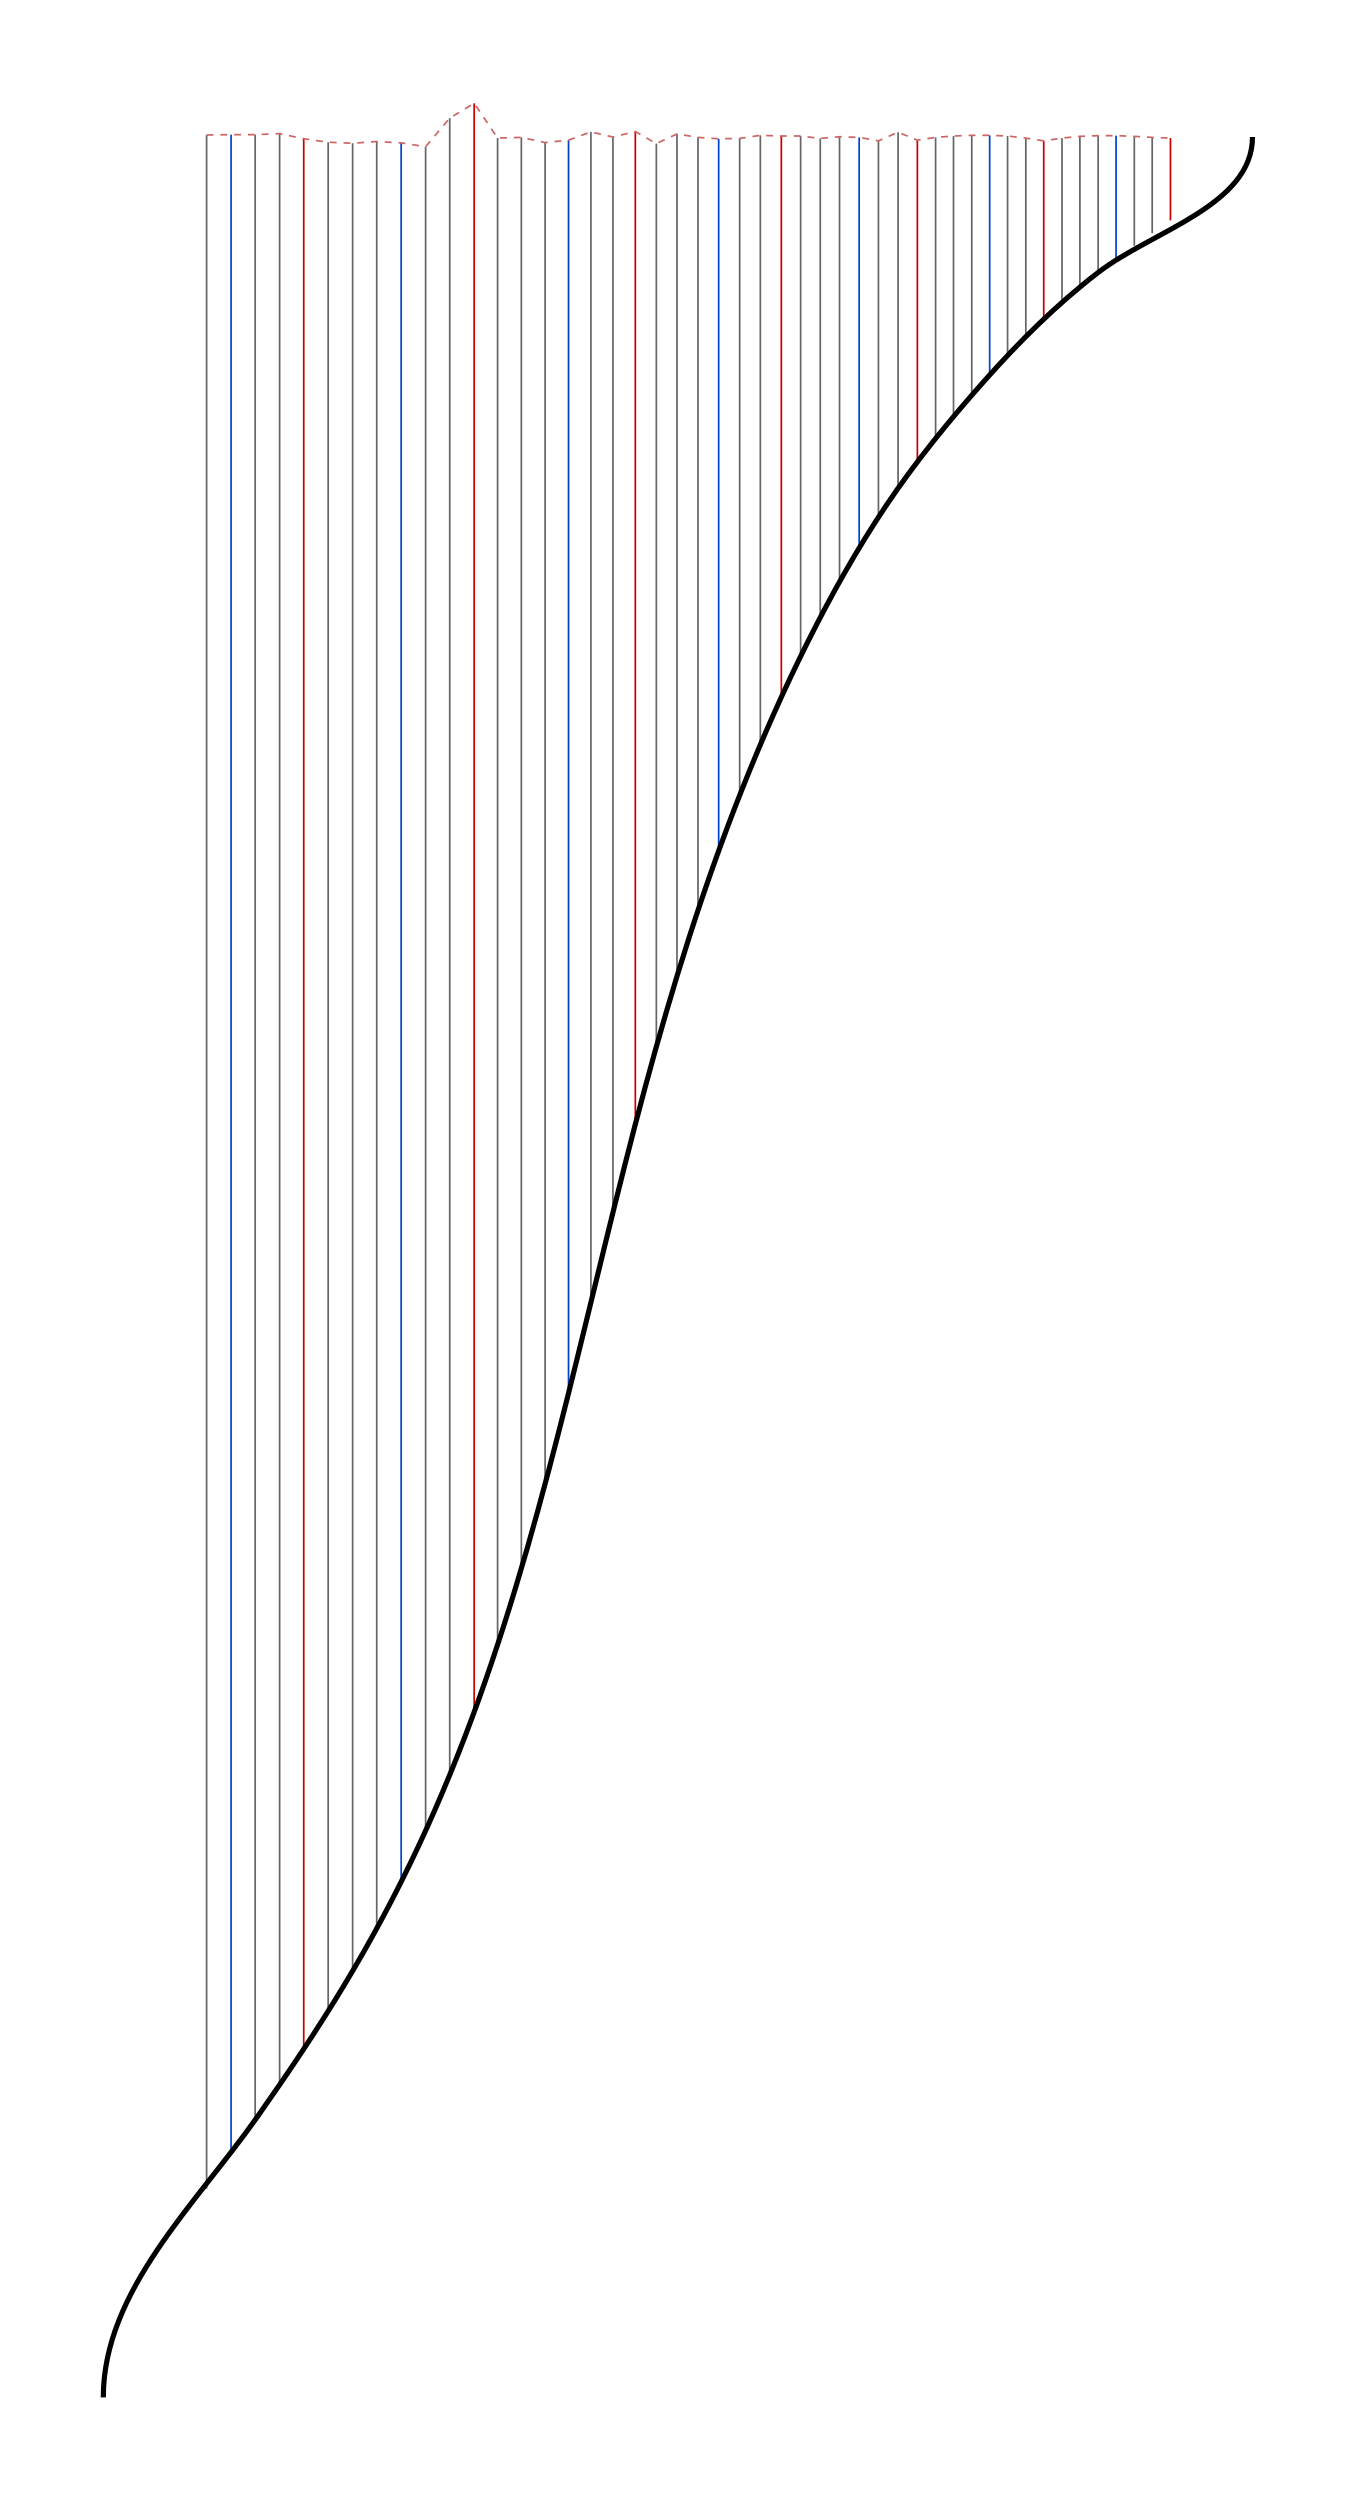
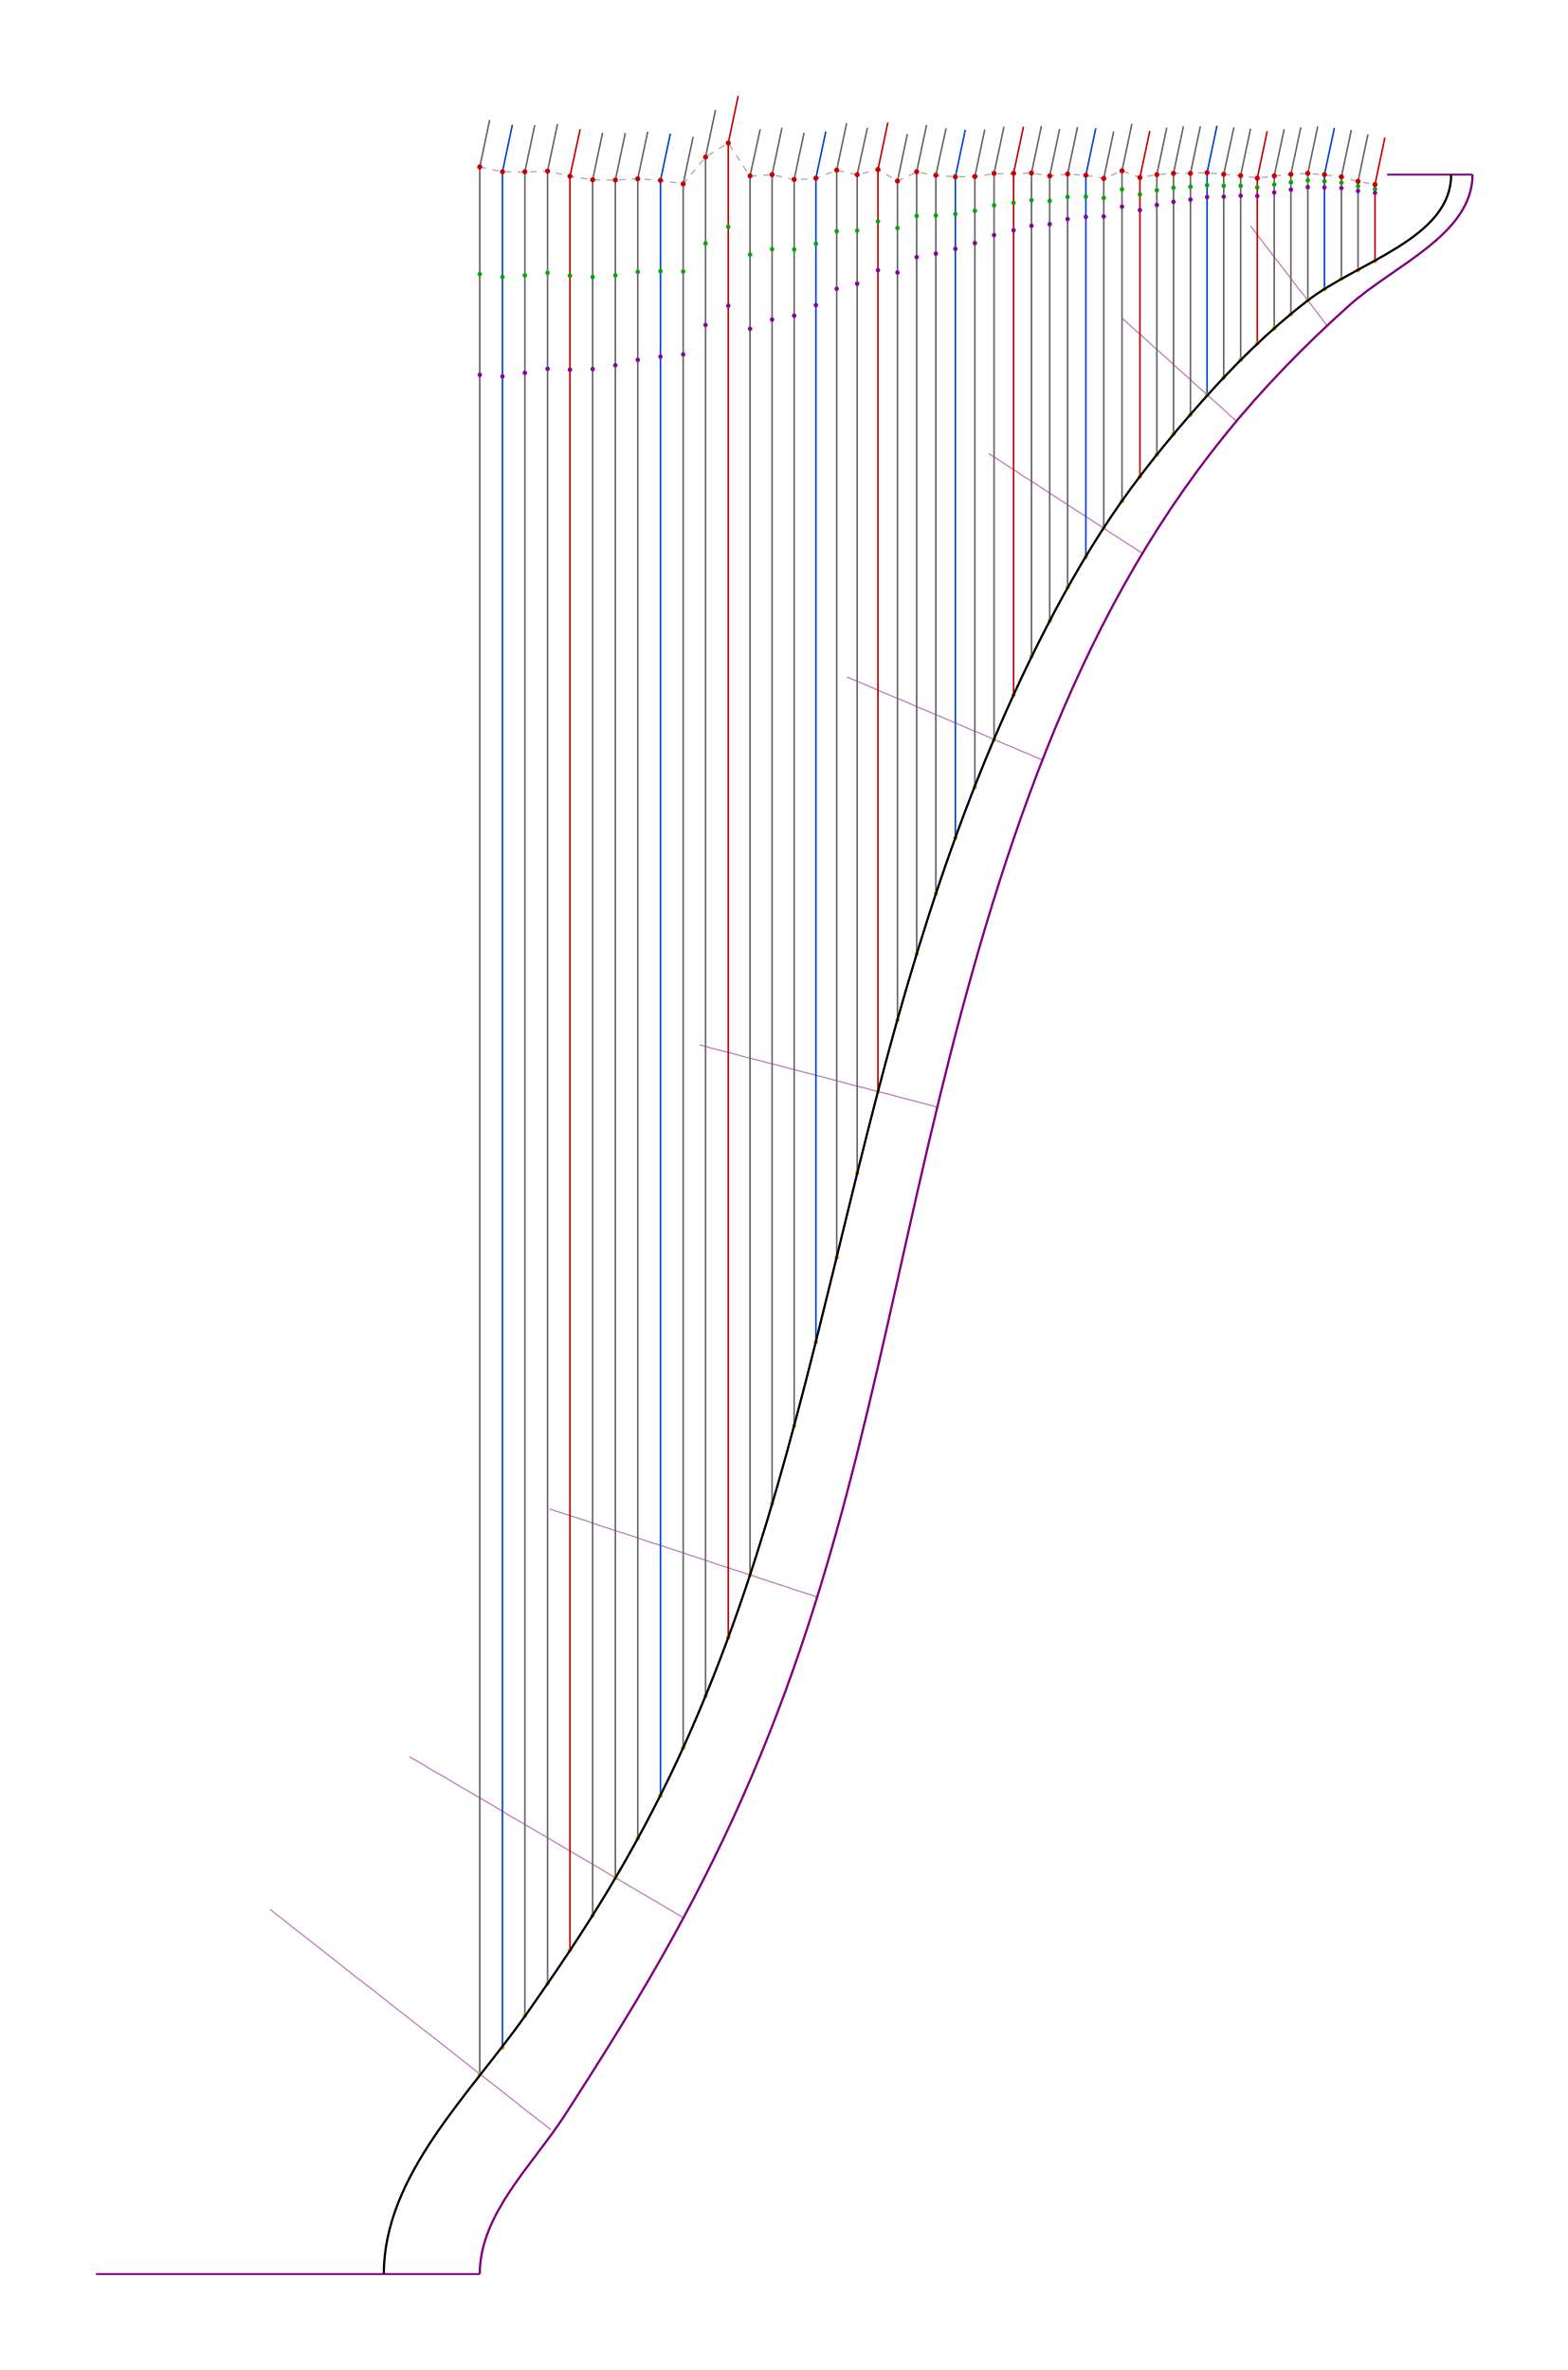
- <svg xmlns="http://www.w3.org/2000/svg" width="394" height="726" viewBox="0 0 394 726">
-   <line x1="60.0" y1="39.2" x2="60.0" y2="635.6" stroke="#666" stroke-width="0.5" />
-   <line x1="67.1" y1="39.1" x2="67.1" y2="625.6" stroke="#0044cc" stroke-width="0.5" />
-   <line x1="74.1" y1="39.1" x2="74.1" y2="615.6" stroke="#666" stroke-width="0.5" />
-   <line x1="81.2" y1="38.8" x2="81.2" y2="605.4" stroke="#666" stroke-width="0.5" />
-   <line x1="88.2" y1="40.3" x2="88.2" y2="595.0" stroke="#cc0000" stroke-width="0.5" />
-   <line x1="95.3" y1="41.3" x2="95.3" y2="584.0" stroke="#666" stroke-width="0.5" />
-   <line x1="102.4" y1="41.6" x2="102.4" y2="572.4" stroke="#666" stroke-width="0.5" />
-   <line x1="109.4" y1="41.1" x2="109.4" y2="560.0" stroke="#666" stroke-width="0.5" />
-   <line x1="116.5" y1="41.5" x2="116.5" y2="546.5" stroke="#0044cc" stroke-width="0.5" />
-   <line x1="123.6" y1="42.6" x2="123.6" y2="531.7" stroke="#666" stroke-width="0.5" />
-   <line x1="130.6" y1="34.3" x2="130.6" y2="515.4" stroke="#666" stroke-width="0.5" />
-   <line x1="137.7" y1="30.0" x2="137.7" y2="497.2" stroke="#cc0000" stroke-width="0.5" />
-   <line x1="144.5" y1="40.1" x2="144.5" y2="477.5" stroke="#666" stroke-width="0.5" />
-   <line x1="151.4" y1="39.9" x2="151.4" y2="455.5" stroke="#666" stroke-width="0.5" />
-   <line x1="158.3" y1="41.4" x2="158.3" y2="431.1" stroke="#666" stroke-width="0.5" />
-   <line x1="165.1" y1="40.7" x2="165.1" y2="404.5" stroke="#0044cc" stroke-width="0.5" />
-   <line x1="171.6" y1="38.3" x2="171.6" y2="378.3" stroke="#666" stroke-width="0.5" />
-   <line x1="178.0" y1="39.8" x2="178.0" y2="351.9" stroke="#666" stroke-width="0.5" />
-   <line x1="184.5" y1="38.2" x2="184.5" y2="326.5" stroke="#cc0000" stroke-width="0.5" />
-   <line x1="190.6" y1="41.7" x2="190.6" y2="304.2" stroke="#666" stroke-width="0.5" />
-   <line x1="196.6" y1="38.9" x2="196.6" y2="283.5" stroke="#666" stroke-width="0.5" />
-   <line x1="202.7" y1="39.9" x2="202.7" y2="264.5" stroke="#666" stroke-width="0.5" />
-   <line x1="208.7" y1="40.3" x2="208.7" y2="247.1" stroke="#0044cc" stroke-width="0.5" />
-   <line x1="214.8" y1="40.2" x2="214.8" y2="231.1" stroke="#666" stroke-width="0.5" />
-   <line x1="220.8" y1="39.3" x2="220.8" y2="216.2" stroke="#666" stroke-width="0.5" />
-   <line x1="226.9" y1="39.5" x2="226.9" y2="202.5" stroke="#cc0000" stroke-width="0.5" />
-   <line x1="232.5" y1="39.5" x2="232.5" y2="190.6" stroke="#666" stroke-width="0.5" />
-   <line x1="238.2" y1="40.2" x2="238.2" y2="179.4" stroke="#666" stroke-width="0.5" />
-   <line x1="243.8" y1="39.7" x2="243.8" y2="169.0" stroke="#666" stroke-width="0.5" />
-   <line x1="249.5" y1="39.9" x2="249.5" y2="159.2" stroke="#0044cc" stroke-width="0.5" />
-   <line x1="255.1" y1="40.9" x2="255.1" y2="150.2" stroke="#666" stroke-width="0.5" />
-   <line x1="260.8" y1="38.4" x2="260.8" y2="141.8" stroke="#666" stroke-width="0.5" />
-   <line x1="266.4" y1="40.7" x2="266.4" y2="134.1" stroke="#cc0000" stroke-width="0.5" />
-   <line x1="271.7" y1="39.9" x2="271.7" y2="127.4" stroke="#666" stroke-width="0.5" />
-   <line x1="276.9" y1="39.5" x2="276.9" y2="121.0" stroke="#666" stroke-width="0.5" />
-   <line x1="282.2" y1="39.3" x2="282.2" y2="114.8" stroke="#666" stroke-width="0.5" />
-   <line x1="287.4" y1="39.3" x2="287.4" y2="108.9" stroke="#0044cc" stroke-width="0.5" />
-   <line x1="292.6" y1="39.5" x2="292.6" y2="103.2" stroke="#666" stroke-width="0.5" />
-   <line x1="297.9" y1="40.1" x2="297.9" y2="97.7" stroke="#666" stroke-width="0.5" />
-   <line x1="303.1" y1="40.9" x2="303.1" y2="92.6" stroke="#cc0000" stroke-width="0.5" />
-   <line x1="308.4" y1="40.1" x2="308.4" y2="87.8" stroke="#666" stroke-width="0.5" />
-   <line x1="313.6" y1="39.6" x2="313.6" y2="83.3" stroke="#666" stroke-width="0.5" />
-   <line x1="318.9" y1="39.4" x2="318.9" y2="79.2" stroke="#666" stroke-width="0.5" />
-   <line x1="324.1" y1="39.4" x2="324.1" y2="75.2" stroke="#0044cc" stroke-width="0.5" />
-   <line x1="329.4" y1="39.6" x2="329.4" y2="71.4" stroke="#666" stroke-width="0.5" />
-   <line x1="334.6" y1="39.9" x2="334.6" y2="67.7" stroke="#666" stroke-width="0.5" />
-   <line x1="339.9" y1="40.1" x2="339.9" y2="64.0" stroke="#cc0000" stroke-width="0.5" />
-   <path d="M 60.0,39.2 L 67.1,39.1 L 74.1,39.1 L 81.2,38.8 L 88.2,40.3 L 95.3,41.3 L 102.4,41.6 L 109.4,41.1 L 116.5,41.5 L 123.6,42.6 L 130.6,34.3 L 137.7,30.0 L 144.5,40.1 L 151.4,39.9 L 158.3,41.4 L 165.1,40.7 L 171.6,38.3 L 178.0,39.8 L 184.5,38.2 L 190.6,41.7 L 196.6,38.9 L 202.7,39.9 L 208.7,40.3 L 214.8,40.2 L 220.8,39.3 L 226.9,39.5 L 232.5,39.5 L 238.2,40.2 L 243.8,39.7 L 249.5,39.9 L 255.1,40.9 L 260.8,38.4 L 266.4,40.7 L 271.7,39.9 L 276.9,39.5 L 282.2,39.3 L 287.4,39.3 L 292.6,39.5 L 297.9,40.1 L 303.1,40.9 L 308.4,40.1 L 313.6,39.6 L 318.9,39.4 L 324.1,39.4 L 329.4,39.6 L 334.6,39.9 L 339.9,40.1" fill="none" stroke="#c66" stroke-width="0.5" stroke-dasharray="2,2" />
-   <path d="M 30.00,696.21 C 30.00,665.23 56.92,640.08 74.73,614.73 C 83.56,602.16 92.17,589.41 100.09,576.25 C 107.96,563.18 115.18,549.69 121.64,535.88 C 128.09,522.09 133.83,507.95 138.99,493.63 C 144.16,479.27 148.76,464.70 152.99,450.04 C 157.23,435.32 161.11,420.50 164.84,405.64 C 168.58,390.75 172.17,375.81 175.83,360.90 C 179.49,345.98 183.22,331.07 187.22,316.23 C 191.22,301.41 195.49,286.65 200.19,272.03 C 204.88,257.43 210.02,242.95 215.69,228.70 C 221.37,214.45 227.58,200.40 234.44,186.68 C 241.28,172.99 248.78,159.57 257.31,146.85 C 265.83,134.15 275.54,122.23 285.70,110.79 C 295.84,99.35 306.77,88.46 318.89,79.14 C 334.65,67.01 363.72,59.67 363.72,39.78" fill="none" stroke="black" stroke-width="1.5" />
+ <svg xmlns="http://www.w3.org/2000/svg" width="490" height="741" viewBox="0 0 490 741">
+   <path d="M 150.00,711.02 C 150.00,692.15 166.51,676.98 176.73,661.13 C 187.02,645.17 197.14,629.09 206.53,612.58 C 215.89,596.11 224.53,579.19 232.20,561.87 C 239.85,544.60 246.57,526.89 252.44,508.94 C 258.33,490.95 263.41,472.69 268.01,454.33 C 272.63,435.93 276.79,417.41 280.93,398.89 C 285.07,380.38 289.21,361.87 293.70,343.45 C 298.18,325.05 303.03,306.73 308.48,288.59 C 313.94,270.44 320.02,252.44 327.02,234.82 C 334.01,217.23 341.96,199.95 351.17,183.41 C 360.35,166.91 370.87,151.07 382.72,136.37 C 394.59,121.63 407.88,107.97 421.99,95.36 C 435.91,82.92 460.39,73.26 460.39,54.59" fill="none" stroke="purple" stroke-width="0.7" />
+   <path d="M 30.0,711.0 L 30.7,711.0 L 32.6,711.0 L 35.8,711.0 L 40.2,711.0 L 45.5,711.0 L 51.8,711.0 L 58.8,711.0 L 66.4,711.0 L 74.4,711.0 L 82.5,711.0 L 90.6,711.0 L 98.6,711.0 L 106.2,711.0 L 113.4,711.0 L 120.0,711.0 L 125.9,711.0 L 131.2,711.0 L 135.7,711.0 L 139.4,711.0 L 142.5,711.0 L 144.9,711.0 L 146.7,711.0 L 148.0,711.0 L 148.9,711.0 L 149.5,711.0 L 149.8,711.0 L 149.9,711.0 L 150.0,711.0 L 150.0,711.0 L 150.0,711.0 L 150.0,711.0 L 150.0,711.0 L 149.9,711.0 L 149.8,711.0 L 149.5,711.0 L 148.9,711.0 L 148.0,711.0 L 146.7,711.0 L 144.9,711.0 L 142.5,711.0 L 139.4,711.0 L 135.7,711.0 L 131.2,711.0 L 125.9,711.0 L 120.0,711.0 L 113.4,711.0 L 106.2,711.0 L 98.6,711.0 L 90.6,711.0 L 82.5,711.0 L 74.4,711.0 L 66.4,711.0 L 58.8,711.0 L 51.8,711.0 L 45.5,711.0 L 40.2,711.0 L 35.8,711.0 L 32.6,711.0 L 30.7,711.0 L 30.0,711.0" fill="none" stroke="purple" stroke-width="0.6" />
+   <path d="M 433.7,54.6 L 433.9,54.6 L 434.3,54.6 L 435.0,54.6 L 436.0,54.6 L 437.2,54.6 L 438.6,54.6 L 440.1,54.6 L 441.8,54.6 L 443.6,54.6 L 445.4,54.6 L 447.2,54.6 L 449.0,54.6 L 450.7,54.6 L 452.3,54.6 L 453.7,54.6 L 455.0,54.6 L 456.2,54.6 L 457.2,54.6 L 458.0,54.6 L 458.7,54.6 L 459.3,54.6 L 459.7,54.6 L 459.9,54.6 L 460.1,54.6 L 460.3,54.6 L 460.3,54.6 L 460.4,54.6 L 460.4,54.6 L 460.4,54.6 L 460.4,54.6 L 460.4,54.6 L 460.4,54.6 L 460.4,54.6 L 460.3,54.6 L 460.3,54.6 L 460.1,54.6 L 459.9,54.6 L 459.7,54.6 L 459.3,54.6 L 458.7,54.6 L 458.0,54.6 L 457.2,54.6 L 456.2,54.6 L 455.0,54.6 L 453.7,54.6 L 452.3,54.6 L 450.7,54.6 L 449.0,54.6 L 447.2,54.6 L 445.4,54.6 L 443.6,54.6 L 441.8,54.6 L 440.1,54.6 L 438.6,54.6 L 437.2,54.6 L 436.0,54.6 L 435.0,54.6 L 434.3,54.6 L 433.9,54.6 L 433.7,54.6" fill="none" stroke="purple" stroke-width="0.6" />
+   <path d="M 84.4,597.0 L 84.9,597.3 L 86.3,598.5 L 88.7,600.3 L 91.8,602.8 L 95.8,605.9 L 100.4,609.5 L 105.5,613.5 L 111.0,617.9 L 116.9,622.4 L 122.8,627.1 L 128.8,631.8 L 134.6,636.3 L 140.2,640.7 L 145.4,644.8 L 150.2,648.6 L 154.6,652.0 L 158.4,655.0 L 161.7,657.6 L 164.4,659.8 L 166.7,661.5 L 168.4,662.9 L 169.8,663.9 L 170.7,664.7 L 171.4,665.2 L 171.8,665.5 L 172.0,665.7 L 172.1,665.8 L 172.2,665.8 L 172.2,665.8 L 172.2,665.8 L 172.2,665.8 L 172.2,665.8 L 172.1,665.8 L 172.0,665.7 L 171.8,665.5 L 171.4,665.2 L 170.7,664.7 L 169.8,663.9 L 168.4,662.9 L 166.7,661.5 L 164.4,659.8 L 161.7,657.6 L 158.4,655.0 L 154.6,652.0 L 150.2,648.6 L 145.4,644.8 L 140.2,640.7 L 134.6,636.3 L 128.8,631.8 L 122.8,627.1 L 116.9,622.4 L 111.0,617.9 L 105.5,613.5 L 100.4,609.5 L 95.8,605.9 L 91.8,602.8 L 88.7,600.3 L 86.3,598.5 L 84.9,597.3 L 84.4,597.0" fill="none" stroke="purple" stroke-width="0.4" opacity="0.5" />
+   <path d="M 128.0,549.2 L 128.4,549.5 L 129.8,550.3 L 132.1,551.6 L 135.2,553.5 L 139.1,555.7 L 143.6,558.4 L 148.6,561.3 L 154.1,564.5 L 159.7,567.9 L 165.6,571.3 L 171.4,574.7 L 177.1,578.1 L 182.6,581.3 L 187.7,584.3 L 192.4,587.1 L 196.7,589.6 L 200.4,591.8 L 203.7,593.7 L 206.4,595.3 L 208.6,596.6 L 210.3,597.6 L 211.6,598.4 L 212.5,598.9 L 213.1,599.3 L 213.5,599.5 L 213.8,599.7 L 213.9,599.7 L 213.9,599.8 L 213.9,599.8 L 213.9,599.8 L 213.9,599.8 L 213.9,599.8 L 213.9,599.7 L 213.8,599.7 L 213.5,599.5 L 213.1,599.3 L 212.5,598.9 L 211.6,598.4 L 210.3,597.6 L 208.6,596.6 L 206.4,595.3 L 203.7,593.7 L 200.4,591.8 L 196.7,589.6 L 192.4,587.1 L 187.7,584.3 L 182.6,581.3 L 177.1,578.1 L 171.4,574.7 L 165.6,571.3 L 159.7,567.9 L 154.1,564.5 L 148.6,561.3 L 143.6,558.4 L 139.1,555.7 L 135.2,553.5 L 132.1,551.6 L 129.8,550.3 L 128.4,549.5 L 128.0,549.2" fill="none" stroke="purple" stroke-width="0.4" opacity="0.5" />
+   <path d="M 171.8,471.8 L 172.3,471.9 L 173.6,472.4 L 175.9,473.1 L 178.9,474.1 L 182.7,475.3 L 187.0,476.8 L 191.9,478.4 L 197.2,480.1 L 202.7,482.0 L 208.4,483.8 L 214.1,485.7 L 219.6,487.5 L 224.9,489.3 L 229.9,490.9 L 234.5,492.4 L 238.6,493.8 L 242.3,495.0 L 245.4,496.0 L 248.0,496.9 L 250.2,497.6 L 251.8,498.1 L 253.1,498.5 L 254.0,498.8 L 254.6,499.0 L 255.0,499.2 L 255.2,499.2 L 255.3,499.3 L 255.4,499.3 L 255.4,499.3 L 255.4,499.3 L 255.4,499.3 L 255.4,499.3 L 255.3,499.3 L 255.2,499.2 L 255.0,499.2 L 254.6,499.0 L 254.0,498.8 L 253.1,498.5 L 251.8,498.1 L 250.2,497.6 L 248.0,496.9 L 245.4,496.0 L 242.3,495.0 L 238.6,493.8 L 234.5,492.4 L 229.9,490.9 L 224.9,489.3 L 219.6,487.5 L 214.1,485.7 L 208.4,483.8 L 202.7,482.0 L 197.2,480.1 L 191.9,478.4 L 187.0,476.8 L 182.7,475.3 L 178.9,474.1 L 175.9,473.1 L 173.6,472.4 L 172.3,471.9 L 171.8,471.8" fill="none" stroke="purple" stroke-width="0.4" opacity="0.5" />
+   <path d="M 218.8,326.7 L 219.2,326.8 L 220.4,327.1 L 222.4,327.7 L 225.1,328.4 L 228.4,329.2 L 232.3,330.3 L 236.6,331.4 L 241.3,332.6 L 246.3,333.9 L 251.3,335.2 L 256.3,336.5 L 261.3,337.8 L 266.0,339.1 L 270.4,340.2 L 274.5,341.3 L 278.2,342.2 L 281.4,343.1 L 284.2,343.8 L 286.5,344.4 L 288.4,344.9 L 289.9,345.3 L 291.0,345.6 L 291.9,345.8 L 292.4,346.0 L 292.7,346.1 L 292.9,346.1 L 293.0,346.1 L 293.1,346.1 L 293.1,346.1 L 293.1,346.1 L 293.1,346.1 L 293.1,346.1 L 293.0,346.1 L 292.9,346.1 L 292.7,346.1 L 292.4,346.0 L 291.9,345.8 L 291.0,345.6 L 289.9,345.3 L 288.4,344.9 L 286.5,344.4 L 284.2,343.8 L 281.4,343.1 L 278.2,342.2 L 274.5,341.3 L 270.4,340.2 L 266.0,339.1 L 261.3,337.8 L 256.3,336.5 L 251.3,335.2 L 246.3,333.9 L 241.3,332.6 L 236.6,331.4 L 232.3,330.3 L 228.4,329.2 L 225.1,328.4 L 222.4,327.7 L 220.4,327.1 L 219.2,326.8 L 218.8,326.7" fill="none" stroke="purple" stroke-width="0.4" opacity="0.5" />
+   <path d="M 264.8,211.6 L 265.1,211.8 L 266.1,212.2 L 267.7,212.9 L 269.9,213.8 L 272.7,215.0 L 275.9,216.4 L 279.5,217.9 L 283.4,219.5 L 287.4,221.3 L 291.6,223.0 L 295.8,224.8 L 299.8,226.5 L 303.7,228.2 L 307.4,229.7 L 310.8,231.2 L 313.8,232.5 L 316.5,233.6 L 318.8,234.6 L 320.7,235.4 L 322.3,236.0 L 323.5,236.6 L 324.4,237.0 L 325.1,237.2 L 325.5,237.4 L 325.8,237.6 L 326.0,237.6 L 326.1,237.7 L 326.1,237.7 L 326.1,237.7 L 326.1,237.7 L 326.1,237.7 L 326.1,237.7 L 326.1,237.7 L 326.0,237.6 L 325.8,237.6 L 325.5,237.4 L 325.1,237.2 L 324.4,237.0 L 323.5,236.6 L 322.3,236.0 L 320.7,235.4 L 318.8,234.6 L 316.5,233.6 L 313.8,232.5 L 310.8,231.2 L 307.4,229.7 L 303.7,228.2 L 299.8,226.5 L 295.8,224.8 L 291.6,223.0 L 287.4,221.3 L 283.4,219.5 L 279.5,217.9 L 275.9,216.4 L 272.7,215.0 L 269.9,213.8 L 267.7,212.9 L 266.1,212.2 L 265.1,211.8 L 264.8,211.6" fill="none" stroke="purple" stroke-width="0.4" opacity="0.5" />
+   <path d="M 309.1,141.8 L 309.4,142.0 L 310.2,142.5 L 311.5,143.3 L 313.2,144.4 L 315.3,145.8 L 317.8,147.4 L 320.6,149.3 L 323.7,151.2 L 326.8,153.3 L 330.1,155.4 L 333.3,157.5 L 336.5,159.6 L 339.5,161.5 L 342.4,163.4 L 345.0,165.1 L 347.4,166.7 L 349.5,168.0 L 351.3,169.2 L 352.8,170.2 L 354.0,170.9 L 355.0,171.6 L 355.7,172.0 L 356.2,172.4 L 356.6,172.6 L 356.8,172.7 L 356.9,172.8 L 357.0,172.9 L 357.0,172.9 L 357.0,172.9 L 357.0,172.9 L 357.0,172.9 L 357.0,172.9 L 357.0,172.9 L 356.9,172.8 L 356.8,172.7 L 356.6,172.6 L 356.2,172.4 L 355.7,172.0 L 355.0,171.6 L 354.0,170.9 L 352.8,170.2 L 351.3,169.2 L 349.5,168.0 L 347.4,166.7 L 345.0,165.1 L 342.4,163.4 L 339.5,161.5 L 336.5,159.6 L 333.3,157.5 L 330.1,155.4 L 326.8,153.3 L 323.7,151.2 L 320.6,149.3 L 317.8,147.4 L 315.3,145.8 L 313.2,144.4 L 311.5,143.3 L 310.2,142.5 L 309.4,142.0 L 309.1,141.8" fill="none" stroke="purple" stroke-width="0.4" opacity="0.5" />
+   <path d="M 350.8,99.5 L 351.0,99.6 L 351.6,100.2 L 352.5,101.0 L 353.8,102.2 L 355.4,103.6 L 357.3,105.3 L 359.4,107.2 L 361.6,109.2 L 364.0,111.3 L 366.4,113.5 L 368.8,115.7 L 371.2,117.8 L 373.4,119.9 L 375.6,121.8 L 377.5,123.5 L 379.3,125.1 L 380.9,126.5 L 382.2,127.7 L 383.3,128.7 L 384.2,129.6 L 384.9,130.2 L 385.5,130.7 L 385.9,131.0 L 386.1,131.3 L 386.3,131.4 L 386.4,131.5 L 386.4,131.6 L 386.4,131.6 L 386.4,131.6 L 386.4,131.6 L 386.4,131.6 L 386.4,131.6 L 386.4,131.6 L 386.4,131.5 L 386.3,131.4 L 386.1,131.3 L 385.9,131.0 L 385.5,130.7 L 384.9,130.2 L 384.2,129.6 L 383.3,128.7 L 382.2,127.7 L 380.9,126.5 L 379.3,125.1 L 377.5,123.5 L 375.6,121.8 L 373.4,119.9 L 371.2,117.8 L 368.8,115.7 L 366.4,113.5 L 364.0,111.3 L 361.6,109.2 L 359.4,107.2 L 357.3,105.3 L 355.4,103.6 L 353.8,102.2 L 352.5,101.0 L 351.6,100.2 L 351.0,99.6 L 350.8,99.5" fill="none" stroke="purple" stroke-width="0.4" opacity="0.5" />
+   <path d="M 391.0,70.6 L 391.1,70.8 L 391.5,71.3 L 392.1,72.1 L 393.0,73.3 L 394.1,74.7 L 395.3,76.3 L 396.7,78.1 L 398.2,80.1 L 399.8,82.1 L 401.4,84.2 L 403.0,86.3 L 404.6,88.4 L 406.1,90.4 L 407.6,92.2 L 408.9,93.9 L 410.1,95.5 L 411.1,96.8 L 412.0,98.0 L 412.8,99.0 L 413.4,99.8 L 413.8,100.4 L 414.2,100.9 L 414.5,101.2 L 414.6,101.4 L 414.8,101.6 L 414.8,101.7 L 414.8,101.7 L 414.9,101.7 L 414.9,101.7 L 414.9,101.7 L 414.9,101.7 L 414.9,101.7 L 414.8,101.7 L 414.8,101.7 L 414.8,101.6 L 414.6,101.4 L 414.5,101.2 L 414.2,100.9 L 413.8,100.4 L 413.4,99.8 L 412.8,99.0 L 412.0,98.0 L 411.1,96.8 L 410.1,95.5 L 408.9,93.9 L 407.6,92.2 L 406.1,90.4 L 404.6,88.4 L 403.0,86.3 L 401.4,84.2 L 399.8,82.1 L 398.2,80.1 L 396.7,78.1 L 395.3,76.3 L 394.1,74.7 L 393.0,73.3 L 392.1,72.1 L 391.5,71.3 L 391.1,70.8 L 391.0,70.6" fill="none" stroke="purple" stroke-width="0.4" opacity="0.5" />
+   <line x1="150.0" y1="52.2" x2="150.0" y2="648.6" stroke="#666" stroke-width="0.5" />
+   <line x1="157.1" y1="53.7" x2="157.1" y2="640.2" stroke="#0044cc" stroke-width="0.5" />
+   <line x1="164.1" y1="53.7" x2="164.1" y2="630.3" stroke="#666" stroke-width="0.5" />
+   <line x1="171.2" y1="53.5" x2="171.2" y2="620.1" stroke="#666" stroke-width="0.5" />
+   <line x1="178.2" y1="55.1" x2="178.2" y2="609.7" stroke="#cc0000" stroke-width="0.5" />
+   <line x1="185.3" y1="56.2" x2="185.3" y2="598.9" stroke="#666" stroke-width="0.5" />
+   <line x1="192.4" y1="56.3" x2="192.4" y2="587.1" stroke="#666" stroke-width="0.5" />
+   <line x1="199.4" y1="55.9" x2="199.4" y2="574.8" stroke="#666" stroke-width="0.5" />
+   <line x1="206.5" y1="56.4" x2="206.5" y2="561.4" stroke="#0044cc" stroke-width="0.5" />
+   <line x1="213.6" y1="57.5" x2="213.6" y2="546.5" stroke="#666" stroke-width="0.5" />
+   <line x1="220.6" y1="49.1" x2="220.6" y2="530.2" stroke="#666" stroke-width="0.5" />
+   <line x1="227.7" y1="44.7" x2="227.7" y2="511.9" stroke="#cc0000" stroke-width="0.5" />
+   <line x1="234.5" y1="55.0" x2="234.5" y2="492.4" stroke="#666" stroke-width="0.5" />
+   <line x1="241.4" y1="54.6" x2="241.4" y2="470.1" stroke="#666" stroke-width="0.5" />
+   <line x1="248.3" y1="56.1" x2="248.3" y2="445.8" stroke="#666" stroke-width="0.5" />
+   <line x1="255.1" y1="55.7" x2="255.1" y2="419.6" stroke="#0044cc" stroke-width="0.5" />
+   <line x1="261.6" y1="53.2" x2="261.6" y2="393.2" stroke="#666" stroke-width="0.5" />
+   <line x1="268.0" y1="54.6" x2="268.0" y2="366.8" stroke="#666" stroke-width="0.5" />
+   <line x1="274.5" y1="53.0" x2="274.5" y2="341.3" stroke="#cc0000" stroke-width="0.5" />
+   <line x1="280.6" y1="56.6" x2="280.6" y2="319.0" stroke="#666" stroke-width="0.5" />
+   <line x1="286.6" y1="53.7" x2="286.6" y2="298.3" stroke="#666" stroke-width="0.5" />
+   <line x1="292.6" y1="54.8" x2="292.6" y2="279.4" stroke="#666" stroke-width="0.5" />
+   <line x1="298.7" y1="55.3" x2="298.7" y2="262.0" stroke="#0044cc" stroke-width="0.5" />
+   <line x1="304.8" y1="55.2" x2="304.8" y2="246.1" stroke="#666" stroke-width="0.5" />
+   <line x1="310.8" y1="54.2" x2="310.8" y2="231.2" stroke="#666" stroke-width="0.5" />
+   <line x1="316.9" y1="54.2" x2="316.9" y2="217.3" stroke="#cc0000" stroke-width="0.5" />
+   <line x1="322.5" y1="54.1" x2="322.5" y2="205.2" stroke="#666" stroke-width="0.5" />
+   <line x1="328.2" y1="55.0" x2="328.2" y2="194.1" stroke="#666" stroke-width="0.5" />
+   <line x1="333.8" y1="54.4" x2="333.8" y2="183.6" stroke="#666" stroke-width="0.5" />
+   <line x1="339.5" y1="54.8" x2="339.5" y2="174.1" stroke="#0044cc" stroke-width="0.5" />
+   <line x1="345.1" y1="55.8" x2="345.1" y2="165.1" stroke="#666" stroke-width="0.5" />
+   <line x1="350.8" y1="53.4" x2="350.8" y2="156.7" stroke="#666" stroke-width="0.5" />
+   <line x1="356.4" y1="55.5" x2="356.4" y2="149.0" stroke="#cc0000" stroke-width="0.5" />
+   <line x1="361.7" y1="54.6" x2="361.7" y2="142.1" stroke="#666" stroke-width="0.5" />
+   <line x1="366.9" y1="54.2" x2="366.9" y2="135.7" stroke="#666" stroke-width="0.5" />
+   <line x1="372.2" y1="54.2" x2="372.2" y2="129.7" stroke="#666" stroke-width="0.5" />
+   <line x1="377.4" y1="54.0" x2="377.4" y2="123.5" stroke="#0044cc" stroke-width="0.5" />
+   <line x1="382.6" y1="54.5" x2="382.6" y2="118.1" stroke="#666" stroke-width="0.5" />
+   <line x1="387.9" y1="54.9" x2="387.9" y2="112.5" stroke="#666" stroke-width="0.5" />
+   <line x1="393.1" y1="55.7" x2="393.1" y2="107.4" stroke="#cc0000" stroke-width="0.5" />
+   <line x1="398.4" y1="55.0" x2="398.4" y2="102.7" stroke="#666" stroke-width="0.5" />
+   <line x1="403.6" y1="54.5" x2="403.6" y2="98.2" stroke="#666" stroke-width="0.5" />
+   <line x1="408.9" y1="54.2" x2="408.9" y2="93.9" stroke="#666" stroke-width="0.5" />
+   <line x1="414.1" y1="54.6" x2="414.1" y2="90.4" stroke="#0044cc" stroke-width="0.5" />
+   <line x1="419.4" y1="55.3" x2="419.4" y2="87.1" stroke="#666" stroke-width="0.5" />
+   <line x1="424.6" y1="56.7" x2="424.6" y2="84.5" stroke="#666" stroke-width="0.5" />
+   <line x1="429.9" y1="57.7" x2="429.9" y2="81.6" stroke="#cc0000" stroke-width="0.5" />
+   <line x1="150.0" y1="52.2" x2="153.1" y2="37.5" stroke="#666" stroke-width="0.5" />
+   <line x1="157.1" y1="53.7" x2="160.2" y2="39.0" stroke="#0044cc" stroke-width="0.5" />
+   <line x1="164.1" y1="53.7" x2="167.2" y2="39.1" stroke="#666" stroke-width="0.5" />
+   <line x1="171.2" y1="53.5" x2="174.3" y2="38.8" stroke="#666" stroke-width="0.5" />
+   <line x1="178.2" y1="55.1" x2="181.4" y2="40.4" stroke="#cc0000" stroke-width="0.5" />
+   <line x1="185.3" y1="56.2" x2="188.4" y2="41.5" stroke="#666" stroke-width="0.5" />
+   <line x1="192.4" y1="56.3" x2="195.5" y2="41.6" stroke="#666" stroke-width="0.5" />
+   <line x1="199.4" y1="55.9" x2="202.5" y2="41.2" stroke="#666" stroke-width="0.5" />
+   <line x1="206.5" y1="56.4" x2="209.6" y2="41.8" stroke="#0044cc" stroke-width="0.5" />
+   <line x1="213.6" y1="57.5" x2="216.7" y2="42.8" stroke="#666" stroke-width="0.5" />
+   <line x1="220.6" y1="49.1" x2="223.7" y2="34.4" stroke="#666" stroke-width="0.5" />
+   <line x1="227.7" y1="44.7" x2="230.8" y2="30.0" stroke="#cc0000" stroke-width="0.5" />
+   <line x1="234.5" y1="55.0" x2="237.7" y2="40.4" stroke="#666" stroke-width="0.5" />
+   <line x1="241.4" y1="54.6" x2="244.5" y2="39.9" stroke="#666" stroke-width="0.5" />
+   <line x1="248.3" y1="56.1" x2="251.4" y2="41.5" stroke="#666" stroke-width="0.5" />
+   <line x1="255.1" y1="55.7" x2="258.2" y2="41.1" stroke="#0044cc" stroke-width="0.5" />
+   <line x1="261.6" y1="53.2" x2="264.7" y2="38.5" stroke="#666" stroke-width="0.5" />
+   <line x1="268.0" y1="54.6" x2="271.2" y2="40.0" stroke="#666" stroke-width="0.5" />
+   <line x1="274.5" y1="53.0" x2="277.6" y2="38.3" stroke="#cc0000" stroke-width="0.5" />
+   <line x1="280.6" y1="56.6" x2="283.7" y2="41.9" stroke="#666" stroke-width="0.5" />
+   <line x1="286.6" y1="53.7" x2="289.7" y2="39.1" stroke="#666" stroke-width="0.5" />
+   <line x1="292.6" y1="54.8" x2="295.8" y2="40.1" stroke="#666" stroke-width="0.5" />
+   <line x1="298.7" y1="55.3" x2="301.8" y2="40.6" stroke="#0044cc" stroke-width="0.5" />
+   <line x1="304.8" y1="55.2" x2="307.9" y2="40.5" stroke="#666" stroke-width="0.5" />
+   <line x1="310.8" y1="54.2" x2="313.9" y2="39.6" stroke="#666" stroke-width="0.5" />
+   <line x1="316.9" y1="54.2" x2="320.0" y2="39.6" stroke="#cc0000" stroke-width="0.5" />
+   <line x1="322.5" y1="54.1" x2="325.6" y2="39.4" stroke="#666" stroke-width="0.5" />
+   <line x1="328.2" y1="55.0" x2="331.3" y2="40.3" stroke="#666" stroke-width="0.5" />
+   <line x1="333.8" y1="54.4" x2="336.9" y2="39.7" stroke="#666" stroke-width="0.5" />
+   <line x1="339.5" y1="54.8" x2="342.6" y2="40.1" stroke="#0044cc" stroke-width="0.5" />
+   <line x1="345.1" y1="55.8" x2="348.2" y2="41.1" stroke="#666" stroke-width="0.5" />
+   <line x1="350.8" y1="53.4" x2="353.9" y2="38.7" stroke="#666" stroke-width="0.5" />
+   <line x1="356.4" y1="55.5" x2="359.5" y2="40.9" stroke="#cc0000" stroke-width="0.5" />
+   <line x1="361.7" y1="54.6" x2="364.8" y2="39.9" stroke="#666" stroke-width="0.5" />
+   <line x1="366.9" y1="54.2" x2="370.0" y2="39.5" stroke="#666" stroke-width="0.5" />
+   <line x1="372.2" y1="54.2" x2="375.3" y2="39.5" stroke="#666" stroke-width="0.5" />
+   <line x1="377.4" y1="54.0" x2="380.5" y2="39.3" stroke="#0044cc" stroke-width="0.5" />
+   <line x1="382.6" y1="54.5" x2="385.8" y2="39.8" stroke="#666" stroke-width="0.5" />
+   <line x1="387.9" y1="54.9" x2="391.0" y2="40.2" stroke="#666" stroke-width="0.5" />
+   <line x1="393.1" y1="55.7" x2="396.2" y2="41.0" stroke="#cc0000" stroke-width="0.5" />
+   <line x1="398.4" y1="55.0" x2="401.5" y2="40.4" stroke="#666" stroke-width="0.5" />
+   <line x1="403.6" y1="54.5" x2="406.7" y2="39.8" stroke="#666" stroke-width="0.5" />
+   <line x1="408.9" y1="54.2" x2="412.0" y2="39.5" stroke="#666" stroke-width="0.5" />
+   <line x1="414.1" y1="54.6" x2="417.2" y2="40.0" stroke="#0044cc" stroke-width="0.5" />
+   <line x1="419.4" y1="55.3" x2="422.5" y2="40.6" stroke="#666" stroke-width="0.5" />
+   <line x1="424.6" y1="56.7" x2="427.7" y2="42.0" stroke="#666" stroke-width="0.5" />
+   <line x1="429.9" y1="57.7" x2="433.0" y2="43.0" stroke="#cc0000" stroke-width="0.5" />
+   <circle cx="150.0" cy="85.7" r="0.7" fill="#00aa00" />
+   <circle cx="150.0" cy="117.2" r="0.7" fill="#8800aa" />
+   <circle cx="150.0" cy="648.6" r="0.7" fill="#ddaa00" />
+   <circle cx="157.1" cy="86.6" r="0.7" fill="#00aa00" />
+   <circle cx="157.1" cy="117.7" r="0.7" fill="#8800aa" />
+   <circle cx="157.1" cy="640.2" r="0.7" fill="#ddaa00" />
+   <circle cx="164.1" cy="86.1" r="0.7" fill="#00aa00" />
+   <circle cx="164.1" cy="116.6" r="0.7" fill="#8800aa" />
+   <circle cx="164.1" cy="630.3" r="0.7" fill="#ddaa00" />
+   <circle cx="171.2" cy="85.3" r="0.7" fill="#00aa00" />
+   <circle cx="171.2" cy="115.3" r="0.7" fill="#8800aa" />
+   <circle cx="171.2" cy="620.1" r="0.7" fill="#ddaa00" />
+   <circle cx="178.2" cy="86.2" r="0.7" fill="#00aa00" />
+   <circle cx="178.2" cy="115.6" r="0.7" fill="#8800aa" />
+   <circle cx="178.2" cy="609.7" r="0.7" fill="#ddaa00" />
+   <circle cx="185.3" cy="86.6" r="0.7" fill="#00aa00" />
+   <circle cx="185.3" cy="115.4" r="0.7" fill="#8800aa" />
+   <circle cx="185.3" cy="598.9" r="0.7" fill="#ddaa00" />
+   <circle cx="192.4" cy="86.1" r="0.7" fill="#00aa00" />
+   <circle cx="192.4" cy="114.2" r="0.7" fill="#8800aa" />
+   <circle cx="192.4" cy="587.1" r="0.7" fill="#ddaa00" />
+   <circle cx="199.4" cy="85.0" r="0.7" fill="#00aa00" />
+   <circle cx="199.4" cy="112.5" r="0.7" fill="#8800aa" />
+   <circle cx="199.4" cy="574.8" r="0.7" fill="#ddaa00" />
+   <circle cx="206.5" cy="84.8" r="0.7" fill="#00aa00" />
+   <circle cx="206.5" cy="111.5" r="0.7" fill="#8800aa" />
+   <circle cx="206.5" cy="561.4" r="0.7" fill="#ddaa00" />
+   <circle cx="213.6" cy="84.9" r="0.7" fill="#00aa00" />
+   <circle cx="213.6" cy="110.8" r="0.7" fill="#8800aa" />
+   <circle cx="213.6" cy="546.5" r="0.7" fill="#ddaa00" />
+   <circle cx="220.6" cy="76.1" r="0.7" fill="#00aa00" />
+   <circle cx="220.6" cy="101.6" r="0.7" fill="#8800aa" />
+   <circle cx="220.6" cy="530.2" r="0.7" fill="#ddaa00" />
+   <circle cx="227.7" cy="70.9" r="0.7" fill="#00aa00" />
+   <circle cx="227.7" cy="95.6" r="0.7" fill="#8800aa" />
+   <circle cx="227.7" cy="511.9" r="0.7" fill="#ddaa00" />
+   <circle cx="234.5" cy="79.6" r="0.7" fill="#00aa00" />
+   <circle cx="234.5" cy="102.8" r="0.7" fill="#8800aa" />
+   <circle cx="234.5" cy="492.4" r="0.7" fill="#ddaa00" />
+   <circle cx="241.4" cy="77.9" r="0.7" fill="#00aa00" />
+   <circle cx="241.4" cy="99.9" r="0.7" fill="#8800aa" />
+   <circle cx="241.4" cy="470.1" r="0.7" fill="#ddaa00" />
+   <circle cx="248.3" cy="78.0" r="0.7" fill="#00aa00" />
+   <circle cx="248.3" cy="98.7" r="0.7" fill="#8800aa" />
+   <circle cx="248.3" cy="445.8" r="0.7" fill="#ddaa00" />
+   <circle cx="255.1" cy="76.2" r="0.7" fill="#00aa00" />
+   <circle cx="255.1" cy="95.4" r="0.7" fill="#8800aa" />
+   <circle cx="255.1" cy="419.6" r="0.7" fill="#ddaa00" />
+   <circle cx="261.6" cy="72.3" r="0.7" fill="#00aa00" />
+   <circle cx="261.6" cy="90.3" r="0.7" fill="#8800aa" />
+   <circle cx="261.6" cy="393.2" r="0.7" fill="#ddaa00" />
+   <circle cx="268.0" cy="72.1" r="0.7" fill="#00aa00" />
+   <circle cx="268.0" cy="88.7" r="0.7" fill="#8800aa" />
+   <circle cx="268.0" cy="366.8" r="0.7" fill="#ddaa00" />
+   <circle cx="274.5" cy="69.2" r="0.7" fill="#00aa00" />
+   <circle cx="274.5" cy="84.5" r="0.7" fill="#8800aa" />
+   <circle cx="274.5" cy="341.3" r="0.7" fill="#ddaa00" />
+   <circle cx="280.6" cy="71.3" r="0.7" fill="#00aa00" />
+   <circle cx="280.6" cy="85.2" r="0.7" fill="#8800aa" />
+   <circle cx="280.6" cy="319.0" r="0.7" fill="#ddaa00" />
+   <circle cx="286.6" cy="67.5" r="0.7" fill="#00aa00" />
+   <circle cx="286.6" cy="80.4" r="0.7" fill="#8800aa" />
+   <circle cx="286.6" cy="298.3" r="0.7" fill="#ddaa00" />
+   <circle cx="292.6" cy="67.4" r="0.7" fill="#00aa00" />
+   <circle cx="292.6" cy="79.3" r="0.7" fill="#8800aa" />
+   <circle cx="292.6" cy="279.4" r="0.7" fill="#ddaa00" />
+   <circle cx="298.7" cy="66.9" r="0.7" fill="#00aa00" />
+   <circle cx="298.7" cy="77.8" r="0.7" fill="#8800aa" />
+   <circle cx="298.7" cy="262.0" r="0.7" fill="#ddaa00" />
+   <circle cx="304.8" cy="65.9" r="0.7" fill="#00aa00" />
+   <circle cx="304.8" cy="76.0" r="0.7" fill="#8800aa" />
+   <circle cx="304.8" cy="246.1" r="0.7" fill="#ddaa00" />
+   <circle cx="310.8" cy="64.2" r="0.7" fill="#00aa00" />
+   <circle cx="310.8" cy="73.5" r="0.7" fill="#8800aa" />
+   <circle cx="310.8" cy="231.2" r="0.7" fill="#ddaa00" />
+   <circle cx="316.9" cy="63.4" r="0.7" fill="#00aa00" />
+   <circle cx="316.9" cy="72.0" r="0.7" fill="#8800aa" />
+   <circle cx="316.9" cy="217.3" r="0.7" fill="#ddaa00" />
+   <circle cx="322.5" cy="62.6" r="0.7" fill="#00aa00" />
+   <circle cx="322.5" cy="70.6" r="0.7" fill="#8800aa" />
+   <circle cx="322.5" cy="205.2" r="0.7" fill="#ddaa00" />
+   <circle cx="328.2" cy="62.8" r="0.7" fill="#00aa00" />
+   <circle cx="328.2" cy="70.1" r="0.7" fill="#8800aa" />
+   <circle cx="328.2" cy="194.1" r="0.7" fill="#ddaa00" />
+   <circle cx="333.8" cy="61.6" r="0.7" fill="#00aa00" />
+   <circle cx="333.8" cy="68.5" r="0.7" fill="#8800aa" />
+   <circle cx="333.8" cy="183.6" r="0.7" fill="#ddaa00" />
+   <circle cx="339.5" cy="61.5" r="0.7" fill="#00aa00" />
+   <circle cx="339.5" cy="67.8" r="0.7" fill="#8800aa" />
+   <circle cx="339.5" cy="174.1" r="0.7" fill="#ddaa00" />
+   <circle cx="345.1" cy="61.9" r="0.7" fill="#00aa00" />
+   <circle cx="345.1" cy="67.7" r="0.7" fill="#8800aa" />
+   <circle cx="345.1" cy="165.1" r="0.7" fill="#ddaa00" />
+   <circle cx="350.8" cy="59.2" r="0.7" fill="#00aa00" />
+   <circle cx="350.8" cy="64.6" r="0.7" fill="#8800aa" />
+   <circle cx="350.8" cy="156.7" r="0.7" fill="#ddaa00" />
+   <circle cx="356.4" cy="60.8" r="0.7" fill="#00aa00" />
+   <circle cx="356.4" cy="65.7" r="0.7" fill="#8800aa" />
+   <circle cx="356.4" cy="149.0" r="0.7" fill="#ddaa00" />
+   <circle cx="361.7" cy="59.5" r="0.7" fill="#00aa00" />
+   <circle cx="361.7" cy="64.1" r="0.7" fill="#8800aa" />
+   <circle cx="361.7" cy="142.1" r="0.7" fill="#ddaa00" />
+   <circle cx="366.9" cy="58.7" r="0.7" fill="#00aa00" />
+   <circle cx="366.9" cy="63.1" r="0.7" fill="#8800aa" />
+   <circle cx="366.9" cy="135.7" r="0.7" fill="#ddaa00" />
+   <circle cx="372.2" cy="58.4" r="0.7" fill="#00aa00" />
+   <circle cx="372.2" cy="62.4" r="0.7" fill="#8800aa" />
+   <circle cx="372.2" cy="129.7" r="0.7" fill="#ddaa00" />
+   <circle cx="377.4" cy="57.9" r="0.7" fill="#00aa00" />
+   <circle cx="377.4" cy="61.6" r="0.7" fill="#8800aa" />
+   <circle cx="377.4" cy="123.5" r="0.7" fill="#ddaa00" />
+   <circle cx="382.6" cy="58.1" r="0.7" fill="#00aa00" />
+   <circle cx="382.6" cy="61.5" r="0.7" fill="#8800aa" />
+   <circle cx="382.6" cy="118.1" r="0.7" fill="#ddaa00" />
+   <circle cx="387.9" cy="58.1" r="0.7" fill="#00aa00" />
+   <circle cx="387.9" cy="61.2" r="0.7" fill="#8800aa" />
+   <circle cx="387.9" cy="112.5" r="0.7" fill="#ddaa00" />
+   <circle cx="393.1" cy="58.6" r="0.7" fill="#00aa00" />
+   <circle cx="393.1" cy="61.3" r="0.7" fill="#8800aa" />
+   <circle cx="393.1" cy="107.4" r="0.7" fill="#ddaa00" />
+   <circle cx="398.4" cy="57.7" r="0.7" fill="#00aa00" />
+   <circle cx="398.4" cy="60.2" r="0.7" fill="#8800aa" />
+   <circle cx="398.4" cy="102.7" r="0.7" fill="#ddaa00" />
+   <circle cx="403.6" cy="57.0" r="0.7" fill="#00aa00" />
+   <circle cx="403.6" cy="59.3" r="0.7" fill="#8800aa" />
+   <circle cx="403.6" cy="98.2" r="0.7" fill="#ddaa00" />
+   <circle cx="408.9" cy="56.4" r="0.7" fill="#00aa00" />
+   <circle cx="408.9" cy="58.5" r="0.7" fill="#8800aa" />
+   <circle cx="408.9" cy="93.9" r="0.7" fill="#ddaa00" />
+   <circle cx="414.1" cy="56.7" r="0.7" fill="#00aa00" />
+   <circle cx="414.1" cy="58.6" r="0.7" fill="#8800aa" />
+   <circle cx="414.1" cy="90.4" r="0.7" fill="#ddaa00" />
+   <circle cx="419.4" cy="57.1" r="0.7" fill="#00aa00" />
+   <circle cx="419.4" cy="58.8" r="0.7" fill="#8800aa" />
+   <circle cx="419.4" cy="87.1" r="0.7" fill="#ddaa00" />
+   <circle cx="424.6" cy="58.2" r="0.7" fill="#00aa00" />
+   <circle cx="424.6" cy="59.7" r="0.7" fill="#8800aa" />
+   <circle cx="424.6" cy="84.5" r="0.7" fill="#ddaa00" />
+   <circle cx="429.9" cy="59.1" r="0.7" fill="#00aa00" />
+   <circle cx="429.9" cy="60.3" r="0.7" fill="#8800aa" />
+   <circle cx="429.9" cy="81.6" r="0.7" fill="#ddaa00" />
+   <path d="M 120.00,711.02 C 120.00,680.03 146.92,654.89 164.73,629.53 C 173.56,616.96 182.17,604.22 190.09,591.06 C 197.96,577.99 205.18,564.50 211.64,550.69 C 218.09,536.90 223.83,522.76 228.99,508.44 C 234.16,494.08 238.76,479.51 242.99,464.85 C 247.23,450.13 251.11,435.31 254.84,420.45 C 258.58,405.55 262.17,390.62 265.83,375.71 C 269.49,360.78 273.22,345.88 277.22,331.04 C 281.22,316.22 285.49,301.46 290.19,286.84 C 294.88,272.24 300.02,257.76 305.69,243.51 C 311.37,229.26 317.58,215.21 324.44,201.49 C 331.28,187.80 338.78,174.38 347.31,161.66 C 355.83,148.96 365.54,137.04 375.70,125.60 C 385.84,114.16 396.77,103.27 408.89,93.95 C 424.65,81.82 453.72,74.48 453.72,54.59" fill="none" stroke="black" stroke-width="0.7" />
+   <path d="M 150.0,52.2 L 157.1,53.7 L 164.1,53.8 L 171.2,53.5 L 178.2,55.1 L 185.3,56.2 L 192.4,56.3 L 199.4,55.9 L 206.5,56.4 L 213.6,57.5 L 220.6,49.1 L 227.7,44.7 L 234.5,55.1 L 241.4,54.6 L 248.3,56.2 L 255.1,55.8 L 261.6,53.2 L 268.0,54.7 L 274.5,53.0 L 280.6,56.6 L 286.6,53.8 L 292.6,54.8 L 298.7,55.3 L 304.8,55.2 L 310.8,54.3 L 316.9,54.3 L 322.5,54.1 L 328.2,55.0 L 333.8,54.4 L 339.5,54.8 L 345.1,55.8 L 350.8,53.4 L 356.4,55.5 L 361.7,54.6 L 366.9,54.2 L 372.2,54.2 L 377.4,54.0 L 382.6,54.5 L 387.9,54.9 L 393.1,55.7 L 398.4,55.0 L 403.6,54.5 L 408.9,54.2 L 414.1,54.7 L 419.4,55.3 L 424.6,56.7 L 429.9,57.7" fill="none" stroke="#aaa" stroke-width="0.4" stroke-dasharray="2,2" />
+   <circle cx="150.0" cy="52.2" r="0.8" fill="#cc0000" />
+   <circle cx="157.1" cy="53.7" r="0.8" fill="#cc0000" />
+   <circle cx="164.1" cy="53.7" r="0.8" fill="#cc0000" />
+   <circle cx="171.2" cy="53.5" r="0.8" fill="#cc0000" />
+   <circle cx="178.2" cy="55.1" r="0.8" fill="#cc0000" />
+   <circle cx="185.3" cy="56.2" r="0.8" fill="#cc0000" />
+   <circle cx="192.4" cy="56.3" r="0.8" fill="#cc0000" />
+   <circle cx="199.4" cy="55.9" r="0.8" fill="#cc0000" />
+   <circle cx="206.5" cy="56.4" r="0.8" fill="#cc0000" />
+   <circle cx="213.6" cy="57.5" r="0.8" fill="#cc0000" />
+   <circle cx="220.6" cy="49.1" r="0.8" fill="#cc0000" />
+   <circle cx="227.7" cy="44.7" r="0.8" fill="#cc0000" />
+   <circle cx="234.5" cy="55.0" r="0.8" fill="#cc0000" />
+   <circle cx="241.4" cy="54.6" r="0.8" fill="#cc0000" />
+   <circle cx="248.3" cy="56.1" r="0.8" fill="#cc0000" />
+   <circle cx="255.1" cy="55.7" r="0.8" fill="#cc0000" />
+   <circle cx="261.6" cy="53.2" r="0.8" fill="#cc0000" />
+   <circle cx="268.0" cy="54.6" r="0.8" fill="#cc0000" />
+   <circle cx="274.5" cy="53.0" r="0.8" fill="#cc0000" />
+   <circle cx="280.6" cy="56.6" r="0.8" fill="#cc0000" />
+   <circle cx="286.6" cy="53.7" r="0.8" fill="#cc0000" />
+   <circle cx="292.6" cy="54.8" r="0.8" fill="#cc0000" />
+   <circle cx="298.7" cy="55.3" r="0.8" fill="#cc0000" />
+   <circle cx="304.8" cy="55.2" r="0.8" fill="#cc0000" />
+   <circle cx="310.8" cy="54.2" r="0.8" fill="#cc0000" />
+   <circle cx="316.9" cy="54.2" r="0.8" fill="#cc0000" />
+   <circle cx="322.5" cy="54.1" r="0.8" fill="#cc0000" />
+   <circle cx="328.2" cy="55.0" r="0.8" fill="#cc0000" />
+   <circle cx="333.8" cy="54.4" r="0.8" fill="#cc0000" />
+   <circle cx="339.5" cy="54.8" r="0.8" fill="#cc0000" />
+   <circle cx="345.1" cy="55.8" r="0.8" fill="#cc0000" />
+   <circle cx="350.8" cy="53.4" r="0.8" fill="#cc0000" />
+   <circle cx="356.4" cy="55.5" r="0.8" fill="#cc0000" />
+   <circle cx="361.7" cy="54.6" r="0.8" fill="#cc0000" />
+   <circle cx="366.9" cy="54.2" r="0.8" fill="#cc0000" />
+   <circle cx="372.2" cy="54.2" r="0.8" fill="#cc0000" />
+   <circle cx="377.4" cy="54.0" r="0.8" fill="#cc0000" />
+   <circle cx="382.6" cy="54.5" r="0.8" fill="#cc0000" />
+   <circle cx="387.9" cy="54.9" r="0.8" fill="#cc0000" />
+   <circle cx="393.1" cy="55.7" r="0.8" fill="#cc0000" />
+   <circle cx="398.4" cy="55.0" r="0.8" fill="#cc0000" />
+   <circle cx="403.6" cy="54.5" r="0.8" fill="#cc0000" />
+   <circle cx="408.9" cy="54.2" r="0.8" fill="#cc0000" />
+   <circle cx="414.1" cy="54.6" r="0.8" fill="#cc0000" />
+   <circle cx="419.4" cy="55.3" r="0.8" fill="#cc0000" />
+   <circle cx="424.6" cy="56.7" r="0.8" fill="#cc0000" />
+   <circle cx="429.9" cy="57.7" r="0.8" fill="#cc0000" />
</svg>
